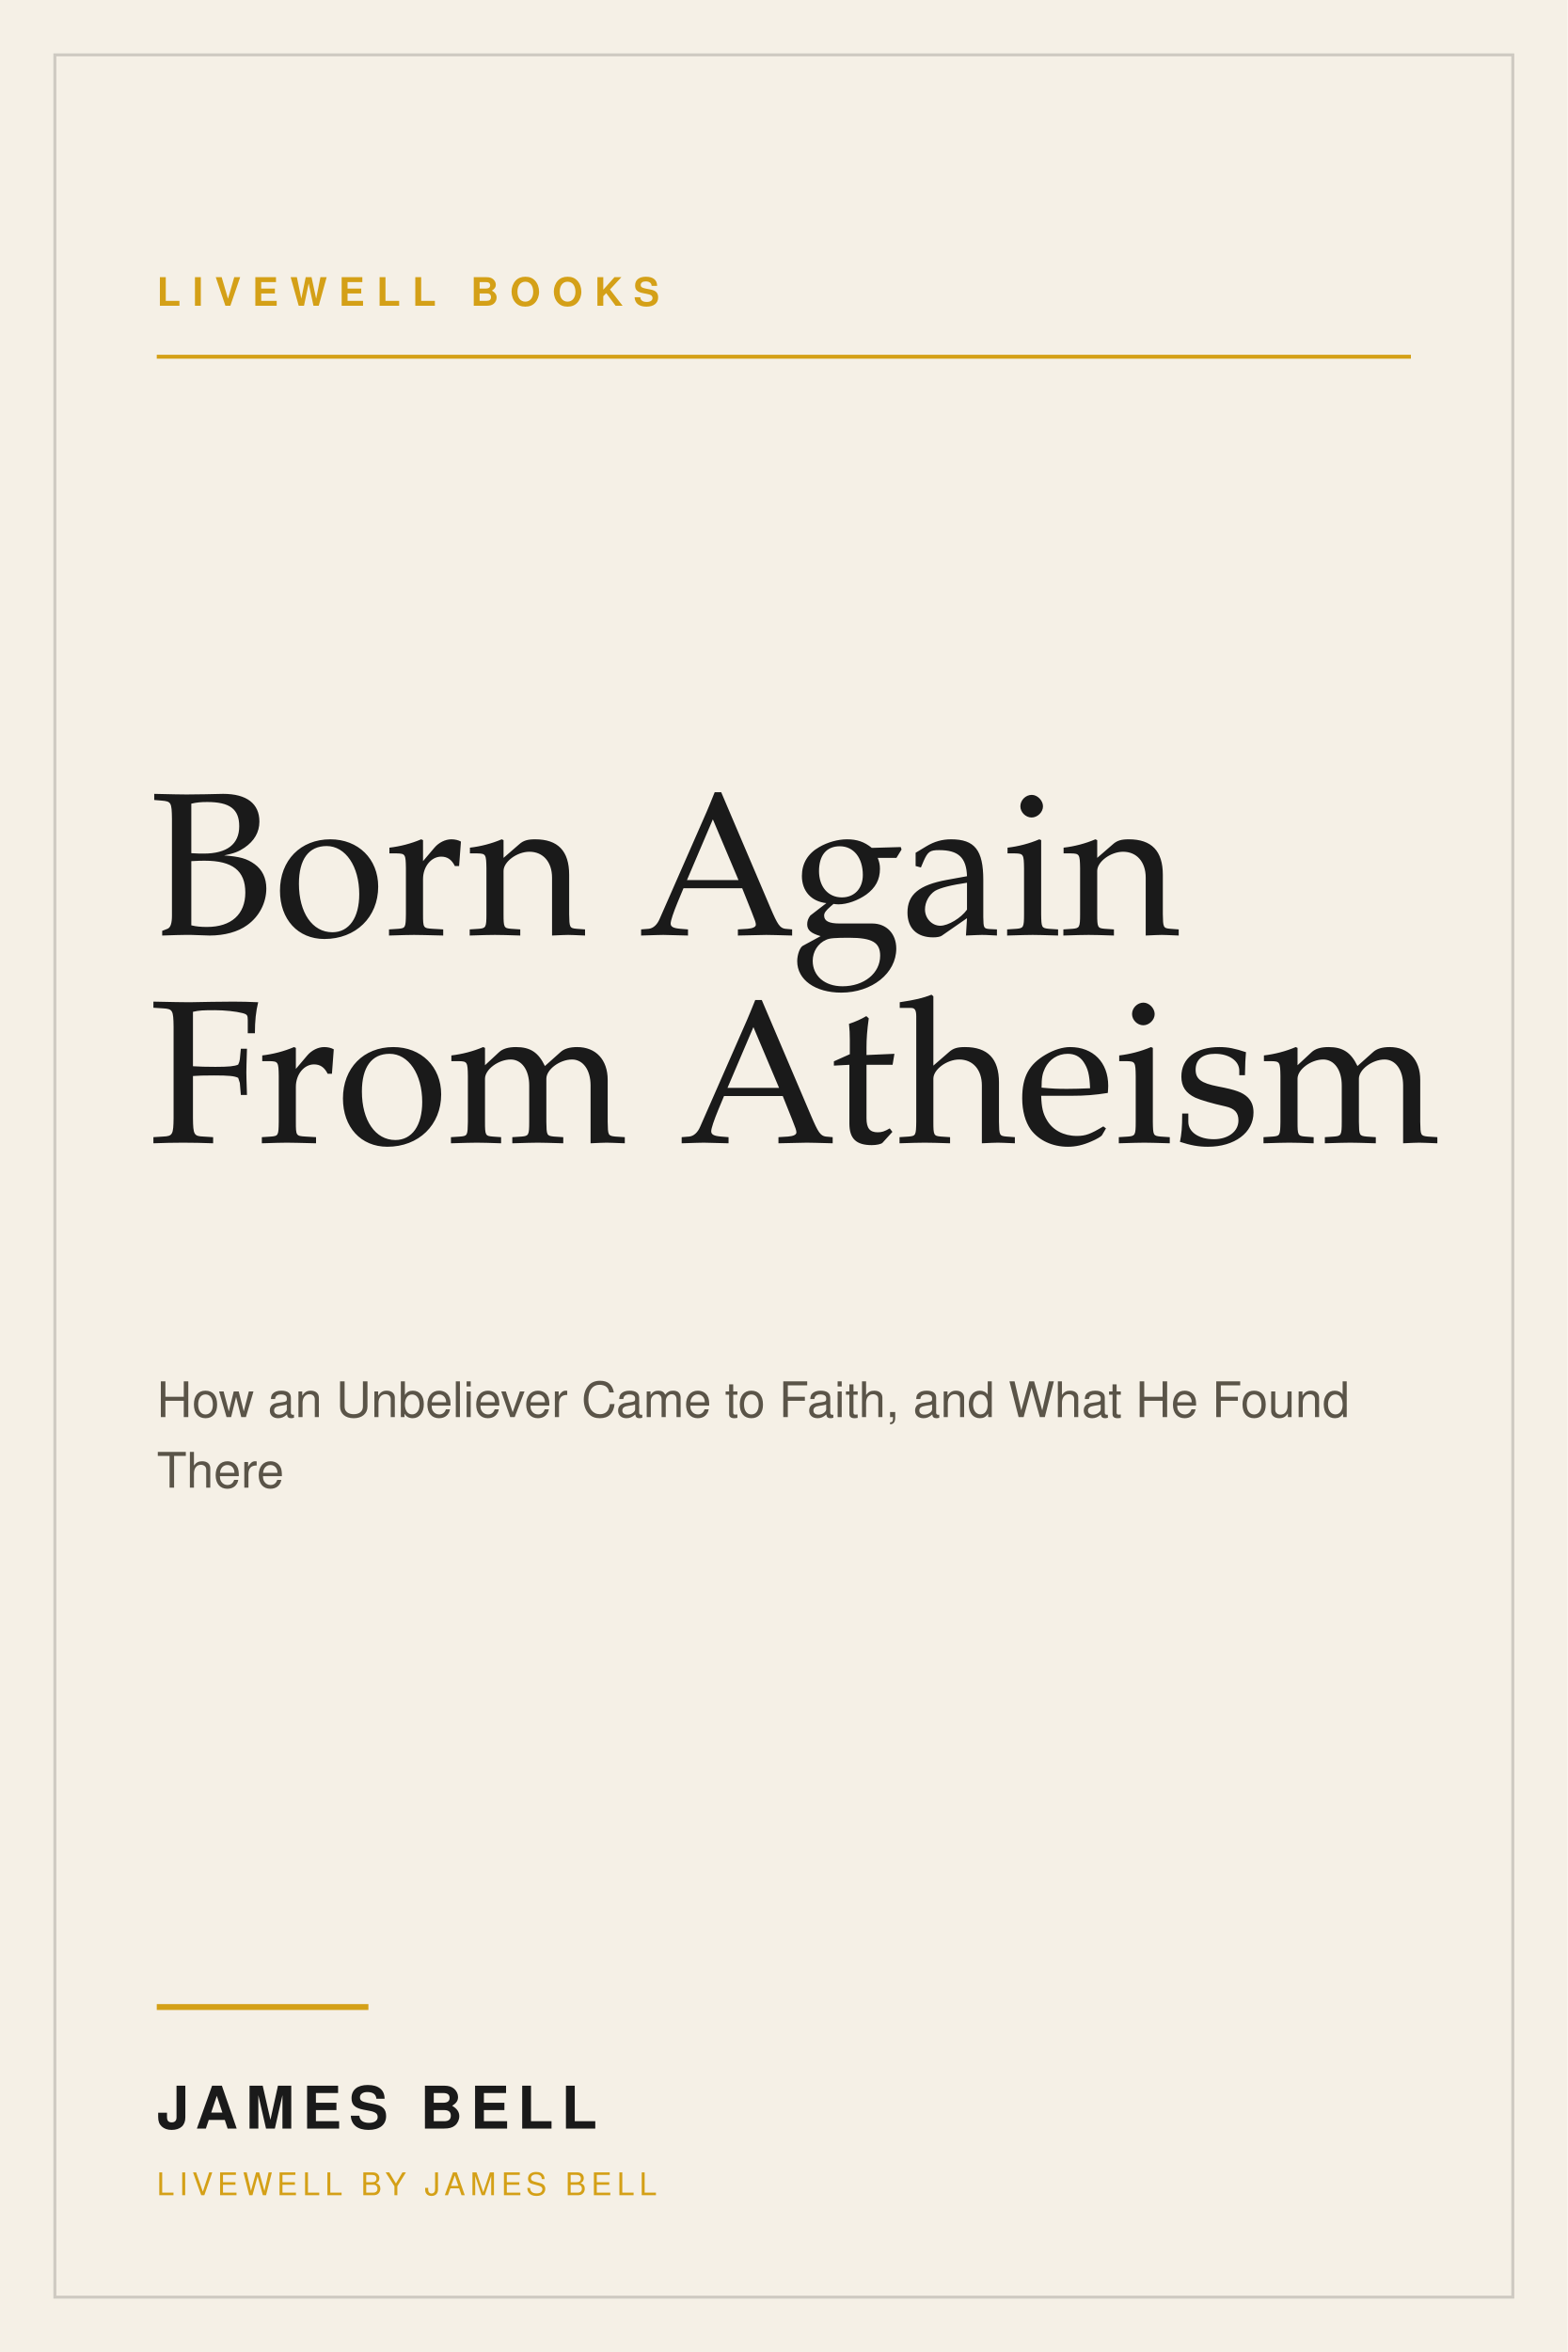
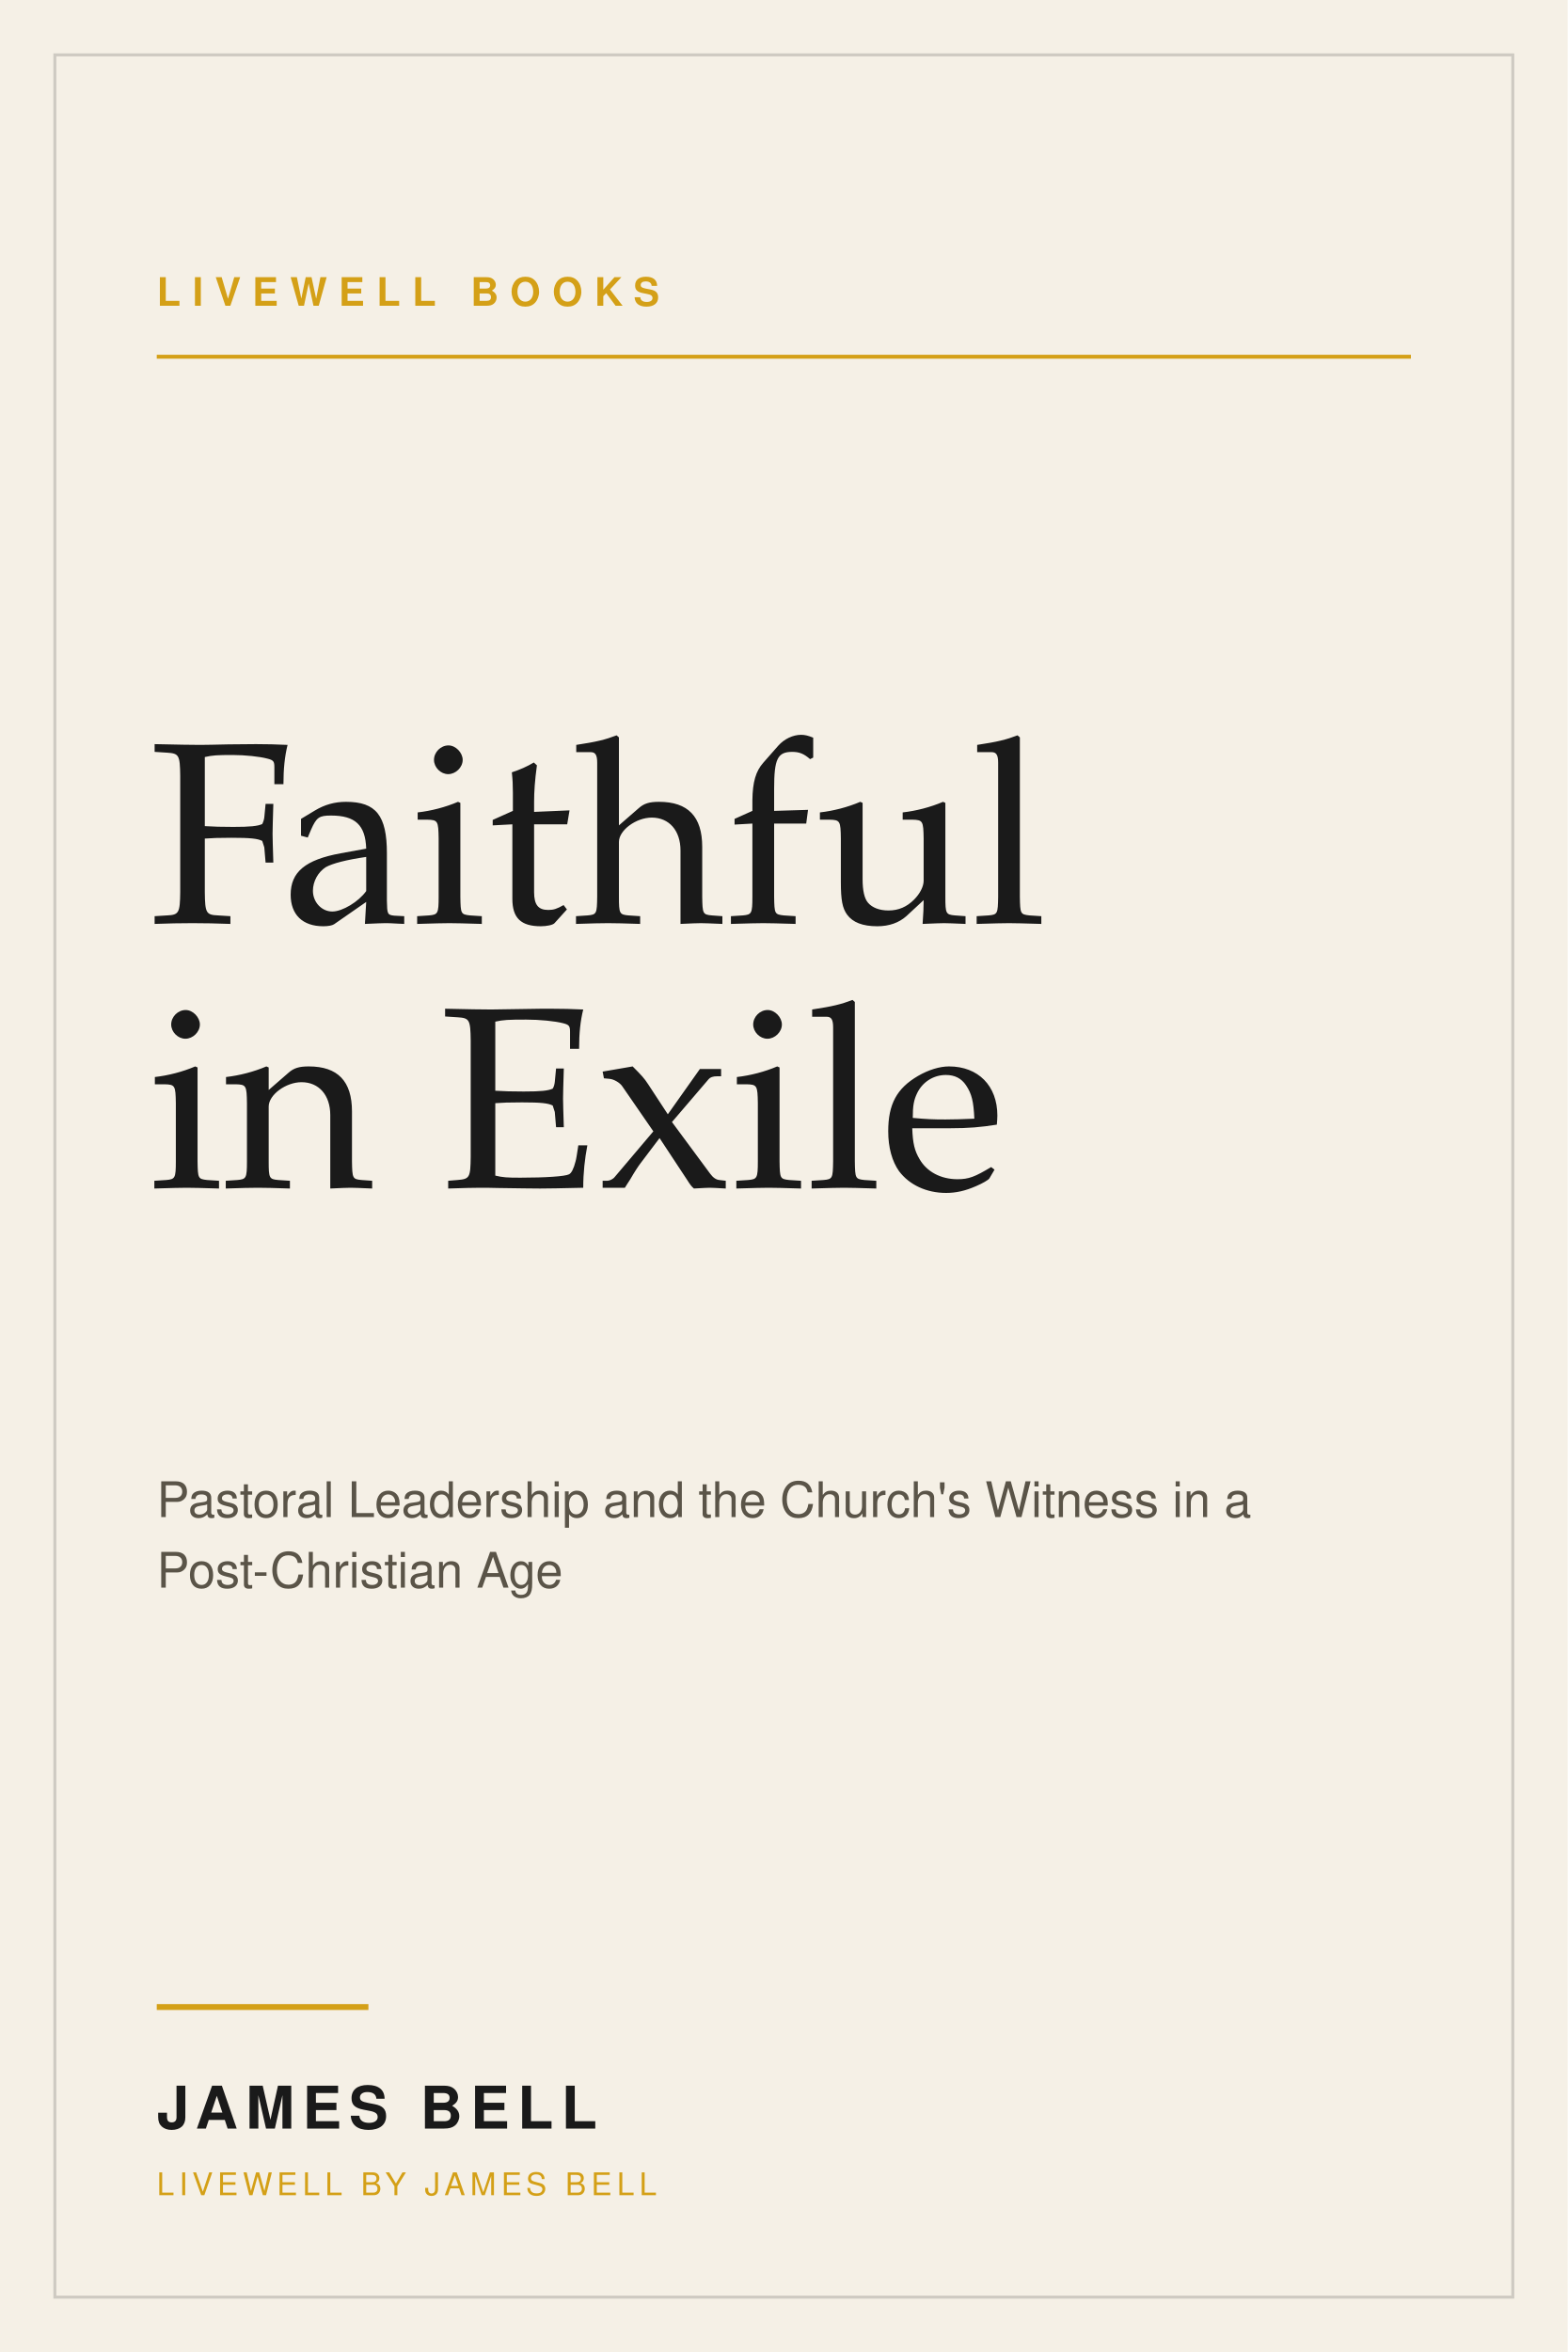
- <svg xmlns="http://www.w3.org/2000/svg" width="800" height="1200" viewBox="0 0 800 1200" role="img" aria-label="Born Again From Atheism by James Bell">
+ <svg xmlns="http://www.w3.org/2000/svg" width="800" height="1200" viewBox="0 0 800 1200" role="img" aria-label="Faithful in Exile by James Bell">
  <rect width="800" height="1200" fill="#F5F0E6" />
  <rect x="28" y="28" width="744" height="1144" fill="none" stroke="#1A1A1A" stroke-width="1.5" opacity="0.18" />
  <text x="80" y="156" font-family="Helvetica, Arial, sans-serif" font-size="20" letter-spacing="6" font-weight="700" fill="#D4A017">LIVEWELL BOOKS</text>
  <line x1="80" y1="182" x2="720" y2="182" stroke="#D4A017" stroke-width="2" />
-   <text x="76" y="477" font-family="Palatino, 'Palatino Linotype', Georgia, serif" font-size="104" font-weight="400" fill="#1A1A1A">Born Again</text>
-   <text x="76" y="583" font-family="Palatino, 'Palatino Linotype', Georgia, serif" font-size="104" font-weight="400" fill="#1A1A1A">From Atheism</text>
-   <text x="80" y="723" font-family="Helvetica, Arial, sans-serif" font-size="25" fill="#5A5448">How an Unbeliever Came to Faith, and What He Found</text>
-   <text x="80" y="759" font-family="Helvetica, Arial, sans-serif" font-size="25" fill="#5A5448">There</text>
+   <text x="76" y="471" font-family="Palatino, 'Palatino Linotype', Georgia, serif" font-size="132" font-weight="400" fill="#1A1A1A">Faithful</text>
+   <text x="76" y="606" font-family="Palatino, 'Palatino Linotype', Georgia, serif" font-size="132" font-weight="400" fill="#1A1A1A">in Exile</text>
+   <text x="80" y="774" font-family="Helvetica, Arial, sans-serif" font-size="25" fill="#5A5448">Pastoral Leadership and the Church's Witness in a</text>
+   <text x="80" y="810" font-family="Helvetica, Arial, sans-serif" font-size="25" fill="#5A5448">Post-Christian Age</text>
  <line x1="80" y1="1024" x2="188" y2="1024" stroke="#D4A017" stroke-width="3" />
  <text x="80" y="1086" font-family="Helvetica, Arial, sans-serif" font-size="30" letter-spacing="4" font-weight="700" fill="#1A1A1A">JAMES BELL</text>
  <text x="80" y="1120" font-family="Helvetica, Arial, sans-serif" font-size="16" letter-spacing="2.5" fill="#D4A017">LIVEWELL BY JAMES BELL</text>
</svg>
